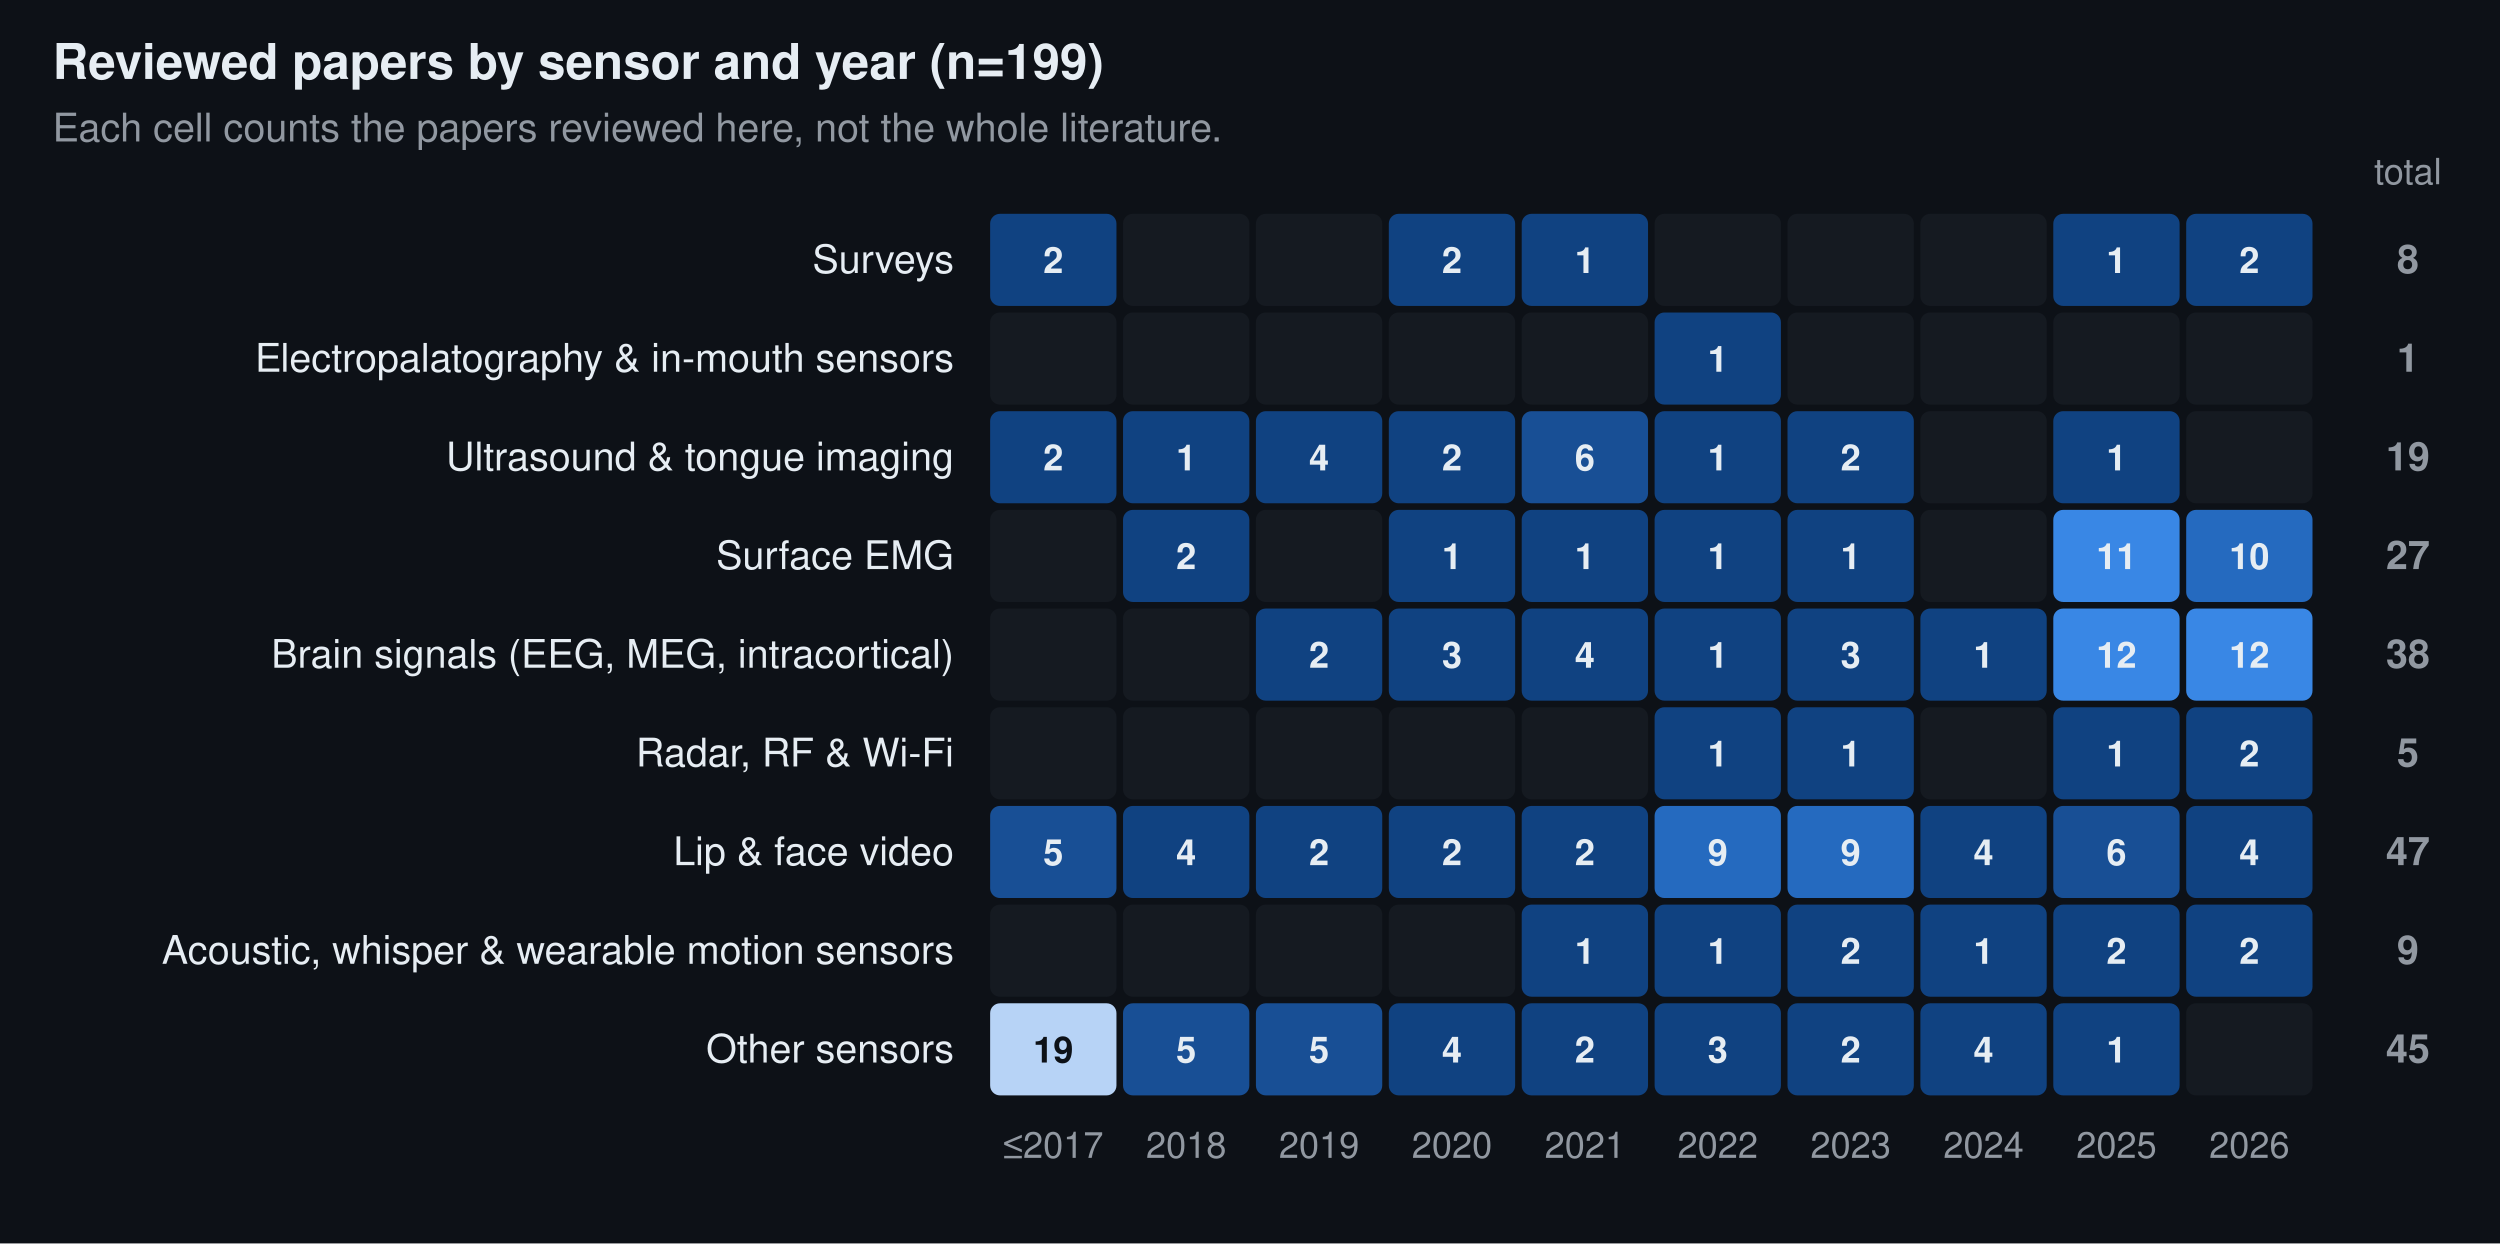
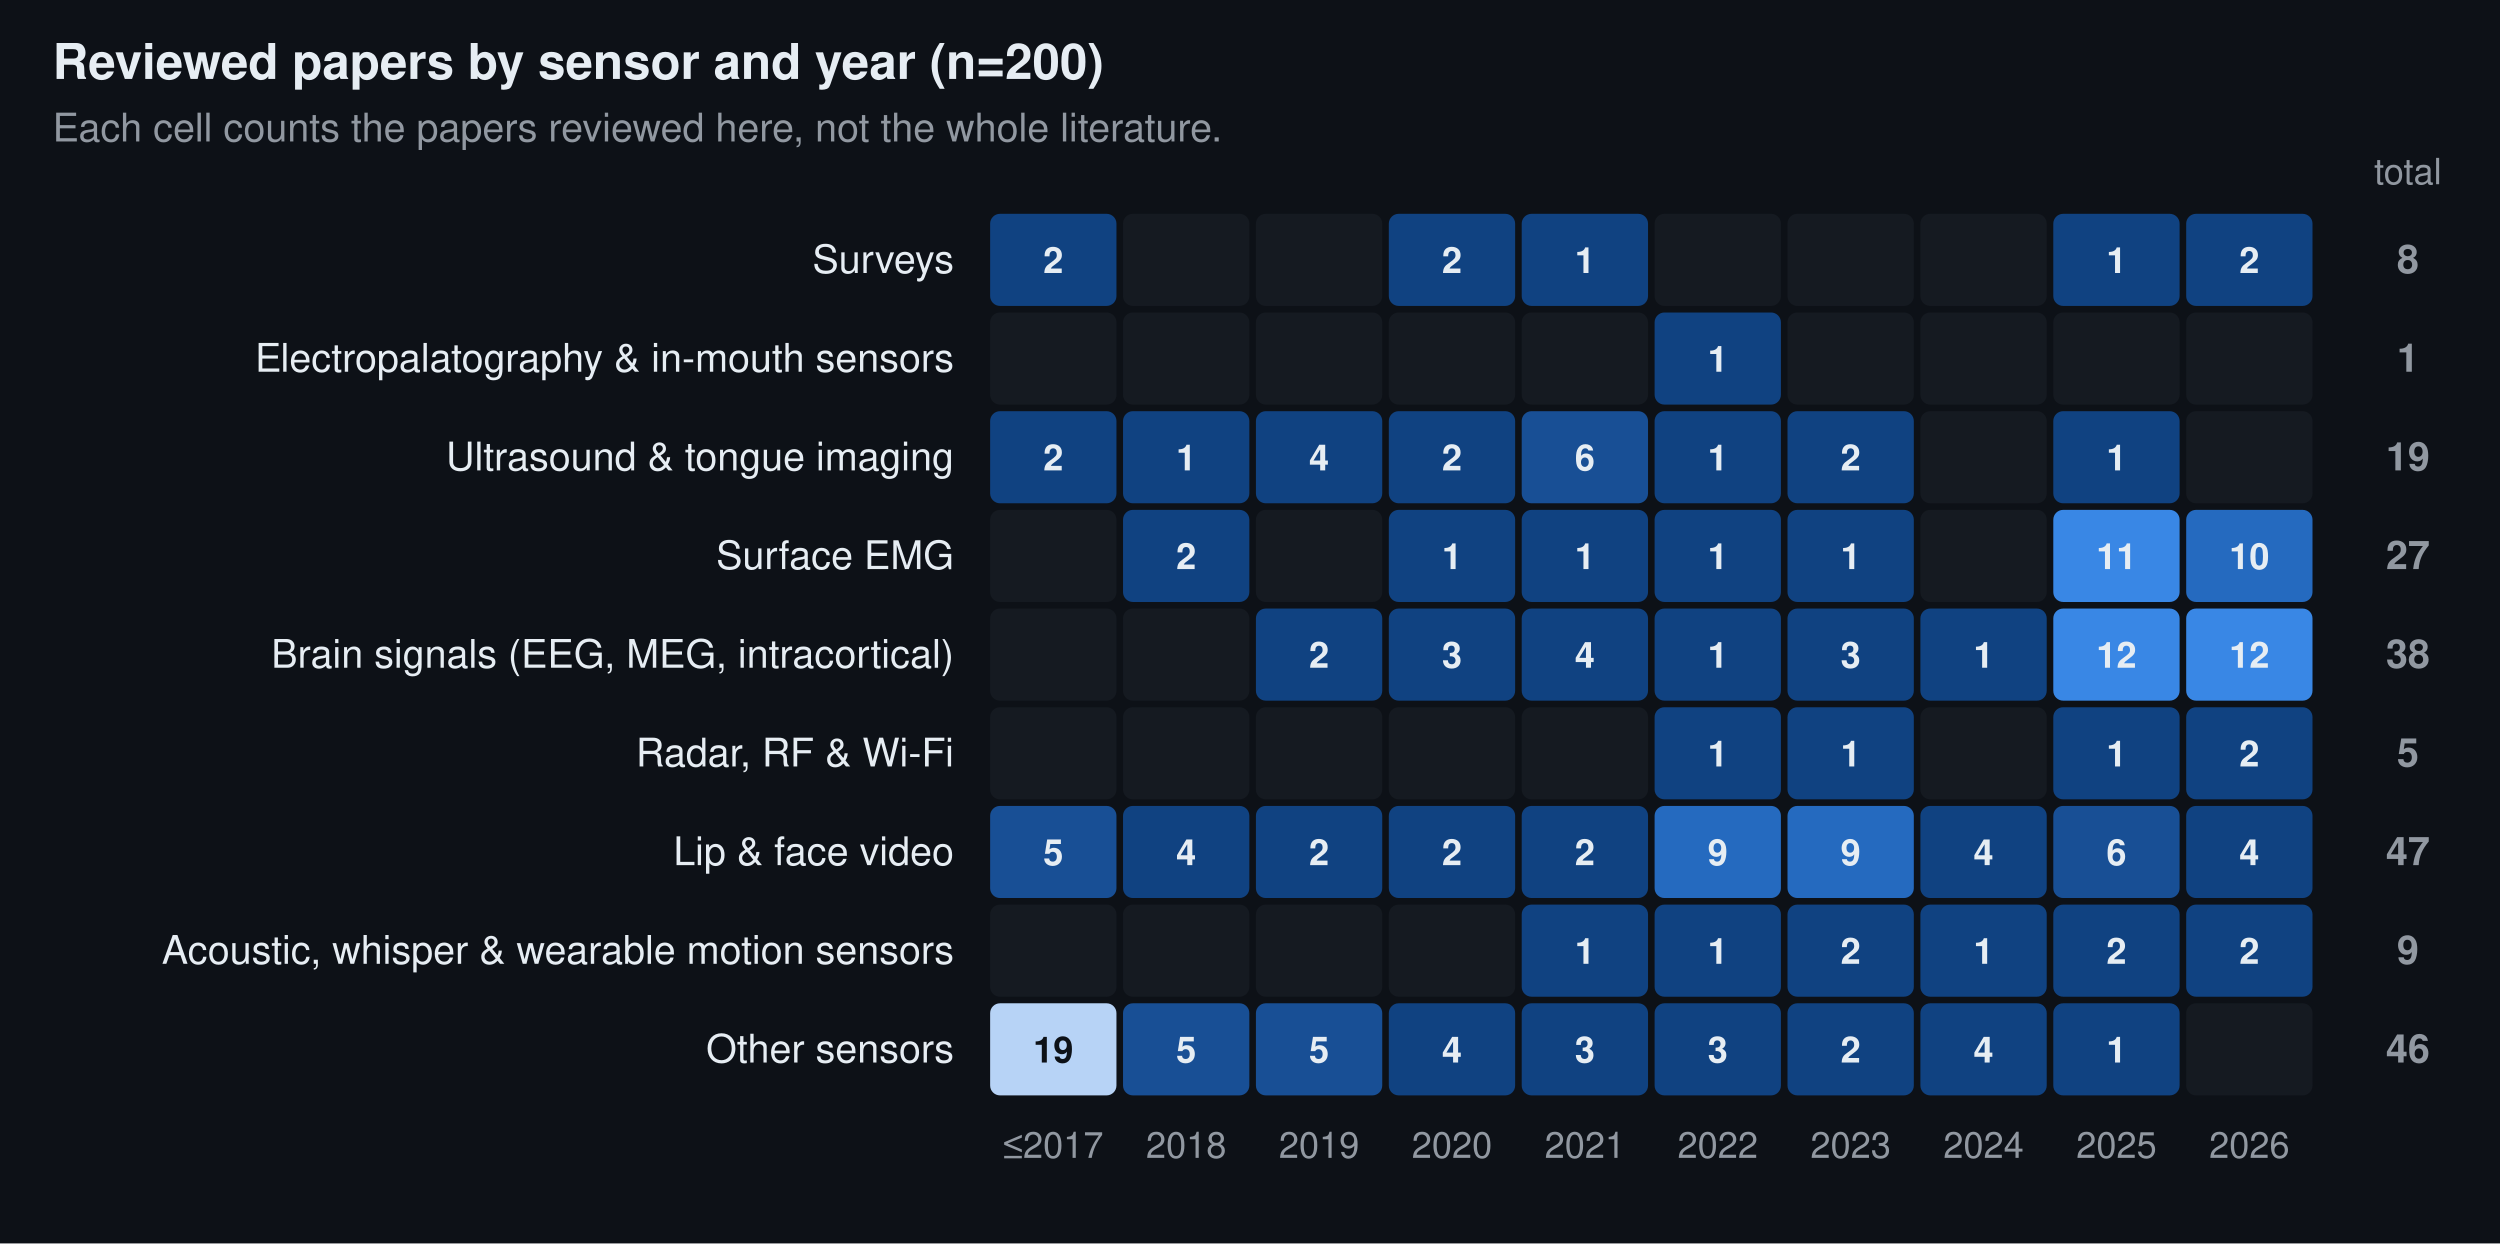
- <svg xmlns="http://www.w3.org/2000/svg" width="760" height="378" viewBox="0 0 760 378" font-family="-apple-system, BlinkMacSystemFont, 'Segoe UI', Helvetica, Arial, sans-serif" role="img" aria-label="Reviewed papers by sensor and year (n=199)">
+ <svg xmlns="http://www.w3.org/2000/svg" width="760" height="378" viewBox="0 0 760 378" font-family="-apple-system, BlinkMacSystemFont, 'Segoe UI', Helvetica, Arial, sans-serif" role="img" aria-label="Reviewed papers by sensor and year (n=200)">
  <rect width="760" height="378" fill="#0d1117" />
-   <text x="16.0" y="24.0" font-size="15" fill="#e6edf3" text-anchor="start" font-weight="600">Reviewed papers by sensor and year (n=199)</text>
+   <text x="16.0" y="24.0" font-size="15" fill="#e6edf3" text-anchor="start" font-weight="600">Reviewed papers by sensor and year (n=200)</text>
  <text x="16.0" y="43.0" font-size="12" fill="#9198a1" text-anchor="start">Each cell counts the papers reviewed here, not the whole literature.</text>
  <text x="320.2" y="352.0" font-size="11" fill="#9198a1" text-anchor="middle">≤2017</text>
  <text x="360.6" y="352.0" font-size="11" fill="#9198a1" text-anchor="middle">2018</text>
  <text x="401.0" y="352.0" font-size="11" fill="#9198a1" text-anchor="middle">2019</text>
  <text x="441.4" y="352.0" font-size="11" fill="#9198a1" text-anchor="middle">2020</text>
  <text x="481.8" y="352.0" font-size="11" fill="#9198a1" text-anchor="middle">2021</text>
  <text x="522.2" y="352.0" font-size="11" fill="#9198a1" text-anchor="middle">2022</text>
  <text x="562.6" y="352.0" font-size="11" fill="#9198a1" text-anchor="middle">2023</text>
  <text x="603.0" y="352.0" font-size="11" fill="#9198a1" text-anchor="middle">2024</text>
  <text x="643.4" y="352.0" font-size="11" fill="#9198a1" text-anchor="middle">2025</text>
  <text x="683.8" y="352.0" font-size="11" fill="#9198a1" text-anchor="middle">2026</text>
  <text x="732.0" y="56.0" font-size="11" fill="#9198a1" text-anchor="middle">total</text>
  <text x="290.0" y="83.0" font-size="12" fill="#e6edf3" text-anchor="end">Surveys</text>
  <rect x="301.0" y="65.0" width="38.4" height="28.0" rx="3" fill="#104281" />
  <text x="320.2" y="83.0" font-size="11" fill="#e6edf3" text-anchor="middle" font-weight="600">2</text>
  <rect x="341.4" y="65.0" width="38.4" height="28.0" rx="3" fill="#151a21" />
  <rect x="381.8" y="65.0" width="38.4" height="28.0" rx="3" fill="#151a21" />
  <rect x="422.2" y="65.0" width="38.4" height="28.0" rx="3" fill="#104281" />
  <text x="441.4" y="83.0" font-size="11" fill="#e6edf3" text-anchor="middle" font-weight="600">2</text>
  <rect x="462.6" y="65.0" width="38.4" height="28.0" rx="3" fill="#104281" />
  <text x="481.8" y="83.0" font-size="11" fill="#e6edf3" text-anchor="middle" font-weight="600">1</text>
  <rect x="503.0" y="65.0" width="38.4" height="28.0" rx="3" fill="#151a21" />
  <rect x="543.4" y="65.0" width="38.4" height="28.0" rx="3" fill="#151a21" />
  <rect x="583.8" y="65.0" width="38.4" height="28.0" rx="3" fill="#151a21" />
  <rect x="624.2" y="65.0" width="38.4" height="28.0" rx="3" fill="#104281" />
  <text x="643.4" y="83.0" font-size="11" fill="#e6edf3" text-anchor="middle" font-weight="600">1</text>
  <rect x="664.6" y="65.0" width="38.4" height="28.0" rx="3" fill="#104281" />
  <text x="683.8" y="83.0" font-size="11" fill="#e6edf3" text-anchor="middle" font-weight="600">2</text>
  <text x="732.0" y="83.0" font-size="12" fill="#9198a1" text-anchor="middle" font-weight="600">8</text>
  <text x="290.0" y="113.0" font-size="12" fill="#e6edf3" text-anchor="end">Electropalatography &amp; in-mouth sensors</text>
  <rect x="301.0" y="95.0" width="38.4" height="28.0" rx="3" fill="#151a21" />
  <rect x="341.4" y="95.0" width="38.4" height="28.0" rx="3" fill="#151a21" />
  <rect x="381.8" y="95.0" width="38.4" height="28.0" rx="3" fill="#151a21" />
  <rect x="422.2" y="95.0" width="38.4" height="28.0" rx="3" fill="#151a21" />
  <rect x="462.6" y="95.0" width="38.4" height="28.0" rx="3" fill="#151a21" />
  <rect x="503.0" y="95.0" width="38.4" height="28.0" rx="3" fill="#104281" />
  <text x="522.2" y="113.0" font-size="11" fill="#e6edf3" text-anchor="middle" font-weight="600">1</text>
  <rect x="543.4" y="95.0" width="38.4" height="28.0" rx="3" fill="#151a21" />
  <rect x="583.8" y="95.0" width="38.4" height="28.0" rx="3" fill="#151a21" />
  <rect x="624.2" y="95.0" width="38.4" height="28.0" rx="3" fill="#151a21" />
  <rect x="664.6" y="95.0" width="38.4" height="28.0" rx="3" fill="#151a21" />
  <text x="732.0" y="113.0" font-size="12" fill="#9198a1" text-anchor="middle" font-weight="600">1</text>
  <text x="290.0" y="143.0" font-size="12" fill="#e6edf3" text-anchor="end">Ultrasound &amp; tongue imaging</text>
  <rect x="301.0" y="125.0" width="38.4" height="28.0" rx="3" fill="#104281" />
  <text x="320.2" y="143.0" font-size="11" fill="#e6edf3" text-anchor="middle" font-weight="600">2</text>
  <rect x="341.4" y="125.0" width="38.4" height="28.0" rx="3" fill="#104281" />
  <text x="360.6" y="143.0" font-size="11" fill="#e6edf3" text-anchor="middle" font-weight="600">1</text>
  <rect x="381.8" y="125.0" width="38.4" height="28.0" rx="3" fill="#104281" />
  <text x="401.0" y="143.0" font-size="11" fill="#e6edf3" text-anchor="middle" font-weight="600">4</text>
  <rect x="422.2" y="125.0" width="38.4" height="28.0" rx="3" fill="#104281" />
  <text x="441.4" y="143.0" font-size="11" fill="#e6edf3" text-anchor="middle" font-weight="600">2</text>
  <rect x="462.6" y="125.0" width="38.4" height="28.0" rx="3" fill="#184f95" />
  <text x="481.8" y="143.0" font-size="11" fill="#e6edf3" text-anchor="middle" font-weight="600">6</text>
  <rect x="503.0" y="125.0" width="38.4" height="28.0" rx="3" fill="#104281" />
  <text x="522.2" y="143.0" font-size="11" fill="#e6edf3" text-anchor="middle" font-weight="600">1</text>
  <rect x="543.4" y="125.0" width="38.4" height="28.0" rx="3" fill="#104281" />
  <text x="562.6" y="143.0" font-size="11" fill="#e6edf3" text-anchor="middle" font-weight="600">2</text>
  <rect x="583.8" y="125.0" width="38.4" height="28.0" rx="3" fill="#151a21" />
  <rect x="624.2" y="125.0" width="38.4" height="28.0" rx="3" fill="#104281" />
  <text x="643.4" y="143.0" font-size="11" fill="#e6edf3" text-anchor="middle" font-weight="600">1</text>
  <rect x="664.6" y="125.0" width="38.4" height="28.0" rx="3" fill="#151a21" />
  <text x="732.0" y="143.0" font-size="12" fill="#9198a1" text-anchor="middle" font-weight="600">19</text>
  <text x="290.0" y="173.0" font-size="12" fill="#e6edf3" text-anchor="end">Surface EMG</text>
  <rect x="301.0" y="155.0" width="38.4" height="28.0" rx="3" fill="#151a21" />
  <rect x="341.4" y="155.0" width="38.4" height="28.0" rx="3" fill="#104281" />
  <text x="360.6" y="173.0" font-size="11" fill="#e6edf3" text-anchor="middle" font-weight="600">2</text>
  <rect x="381.8" y="155.0" width="38.4" height="28.0" rx="3" fill="#151a21" />
  <rect x="422.2" y="155.0" width="38.4" height="28.0" rx="3" fill="#104281" />
  <text x="441.4" y="173.0" font-size="11" fill="#e6edf3" text-anchor="middle" font-weight="600">1</text>
  <rect x="462.6" y="155.0" width="38.4" height="28.0" rx="3" fill="#104281" />
  <text x="481.8" y="173.0" font-size="11" fill="#e6edf3" text-anchor="middle" font-weight="600">1</text>
  <rect x="503.0" y="155.0" width="38.4" height="28.0" rx="3" fill="#104281" />
  <text x="522.2" y="173.0" font-size="11" fill="#e6edf3" text-anchor="middle" font-weight="600">1</text>
  <rect x="543.4" y="155.0" width="38.4" height="28.0" rx="3" fill="#104281" />
  <text x="562.6" y="173.0" font-size="11" fill="#e6edf3" text-anchor="middle" font-weight="600">1</text>
  <rect x="583.8" y="155.0" width="38.4" height="28.0" rx="3" fill="#151a21" />
  <rect x="624.2" y="155.0" width="38.4" height="28.0" rx="3" fill="#3987e5" />
  <text x="643.4" y="173.0" font-size="11" fill="#e6edf3" text-anchor="middle" font-weight="600">11</text>
  <rect x="664.6" y="155.0" width="38.4" height="28.0" rx="3" fill="#256abf" />
  <text x="683.8" y="173.0" font-size="11" fill="#e6edf3" text-anchor="middle" font-weight="600">10</text>
  <text x="732.0" y="173.0" font-size="12" fill="#9198a1" text-anchor="middle" font-weight="600">27</text>
  <text x="290.0" y="203.0" font-size="12" fill="#e6edf3" text-anchor="end">Brain signals (EEG, MEG, intracortical)</text>
  <rect x="301.0" y="185.0" width="38.4" height="28.0" rx="3" fill="#151a21" />
  <rect x="341.4" y="185.0" width="38.4" height="28.0" rx="3" fill="#151a21" />
  <rect x="381.8" y="185.0" width="38.4" height="28.0" rx="3" fill="#104281" />
  <text x="401.0" y="203.0" font-size="11" fill="#e6edf3" text-anchor="middle" font-weight="600">2</text>
  <rect x="422.2" y="185.0" width="38.4" height="28.0" rx="3" fill="#104281" />
  <text x="441.4" y="203.0" font-size="11" fill="#e6edf3" text-anchor="middle" font-weight="600">3</text>
  <rect x="462.6" y="185.0" width="38.4" height="28.0" rx="3" fill="#104281" />
  <text x="481.8" y="203.0" font-size="11" fill="#e6edf3" text-anchor="middle" font-weight="600">4</text>
  <rect x="503.0" y="185.0" width="38.4" height="28.0" rx="3" fill="#104281" />
  <text x="522.2" y="203.0" font-size="11" fill="#e6edf3" text-anchor="middle" font-weight="600">1</text>
  <rect x="543.4" y="185.0" width="38.4" height="28.0" rx="3" fill="#104281" />
  <text x="562.6" y="203.0" font-size="11" fill="#e6edf3" text-anchor="middle" font-weight="600">3</text>
  <rect x="583.8" y="185.0" width="38.4" height="28.0" rx="3" fill="#104281" />
  <text x="603.0" y="203.0" font-size="11" fill="#e6edf3" text-anchor="middle" font-weight="600">1</text>
  <rect x="624.2" y="185.0" width="38.4" height="28.0" rx="3" fill="#3987e5" />
  <text x="643.4" y="203.0" font-size="11" fill="#e6edf3" text-anchor="middle" font-weight="600">12</text>
  <rect x="664.6" y="185.0" width="38.4" height="28.0" rx="3" fill="#3987e5" />
  <text x="683.8" y="203.0" font-size="11" fill="#e6edf3" text-anchor="middle" font-weight="600">12</text>
  <text x="732.0" y="203.0" font-size="12" fill="#9198a1" text-anchor="middle" font-weight="600">38</text>
  <text x="290.0" y="233.0" font-size="12" fill="#e6edf3" text-anchor="end">Radar, RF &amp; Wi-Fi</text>
  <rect x="301.0" y="215.0" width="38.4" height="28.0" rx="3" fill="#151a21" />
  <rect x="341.4" y="215.0" width="38.4" height="28.0" rx="3" fill="#151a21" />
  <rect x="381.8" y="215.0" width="38.4" height="28.0" rx="3" fill="#151a21" />
  <rect x="422.2" y="215.0" width="38.4" height="28.0" rx="3" fill="#151a21" />
  <rect x="462.6" y="215.0" width="38.4" height="28.0" rx="3" fill="#151a21" />
  <rect x="503.0" y="215.0" width="38.4" height="28.0" rx="3" fill="#104281" />
  <text x="522.2" y="233.0" font-size="11" fill="#e6edf3" text-anchor="middle" font-weight="600">1</text>
  <rect x="543.4" y="215.0" width="38.4" height="28.0" rx="3" fill="#104281" />
  <text x="562.6" y="233.0" font-size="11" fill="#e6edf3" text-anchor="middle" font-weight="600">1</text>
  <rect x="583.8" y="215.0" width="38.4" height="28.0" rx="3" fill="#151a21" />
  <rect x="624.2" y="215.0" width="38.4" height="28.0" rx="3" fill="#104281" />
  <text x="643.4" y="233.0" font-size="11" fill="#e6edf3" text-anchor="middle" font-weight="600">1</text>
  <rect x="664.6" y="215.0" width="38.4" height="28.0" rx="3" fill="#104281" />
  <text x="683.8" y="233.0" font-size="11" fill="#e6edf3" text-anchor="middle" font-weight="600">2</text>
  <text x="732.0" y="233.0" font-size="12" fill="#9198a1" text-anchor="middle" font-weight="600">5</text>
  <text x="290.0" y="263.0" font-size="12" fill="#e6edf3" text-anchor="end">Lip &amp; face video</text>
  <rect x="301.0" y="245.0" width="38.4" height="28.0" rx="3" fill="#184f95" />
  <text x="320.2" y="263.0" font-size="11" fill="#e6edf3" text-anchor="middle" font-weight="600">5</text>
  <rect x="341.4" y="245.0" width="38.4" height="28.0" rx="3" fill="#104281" />
  <text x="360.6" y="263.0" font-size="11" fill="#e6edf3" text-anchor="middle" font-weight="600">4</text>
  <rect x="381.8" y="245.0" width="38.4" height="28.0" rx="3" fill="#104281" />
  <text x="401.0" y="263.0" font-size="11" fill="#e6edf3" text-anchor="middle" font-weight="600">2</text>
  <rect x="422.2" y="245.0" width="38.4" height="28.0" rx="3" fill="#104281" />
  <text x="441.4" y="263.0" font-size="11" fill="#e6edf3" text-anchor="middle" font-weight="600">2</text>
  <rect x="462.6" y="245.0" width="38.4" height="28.0" rx="3" fill="#104281" />
  <text x="481.8" y="263.0" font-size="11" fill="#e6edf3" text-anchor="middle" font-weight="600">2</text>
  <rect x="503.0" y="245.0" width="38.4" height="28.0" rx="3" fill="#256abf" />
  <text x="522.2" y="263.0" font-size="11" fill="#e6edf3" text-anchor="middle" font-weight="600">9</text>
  <rect x="543.4" y="245.0" width="38.4" height="28.0" rx="3" fill="#256abf" />
  <text x="562.6" y="263.0" font-size="11" fill="#e6edf3" text-anchor="middle" font-weight="600">9</text>
  <rect x="583.8" y="245.0" width="38.4" height="28.0" rx="3" fill="#104281" />
  <text x="603.0" y="263.0" font-size="11" fill="#e6edf3" text-anchor="middle" font-weight="600">4</text>
  <rect x="624.2" y="245.0" width="38.4" height="28.0" rx="3" fill="#184f95" />
  <text x="643.4" y="263.0" font-size="11" fill="#e6edf3" text-anchor="middle" font-weight="600">6</text>
  <rect x="664.6" y="245.0" width="38.4" height="28.0" rx="3" fill="#104281" />
  <text x="683.8" y="263.0" font-size="11" fill="#e6edf3" text-anchor="middle" font-weight="600">4</text>
  <text x="732.0" y="263.0" font-size="12" fill="#9198a1" text-anchor="middle" font-weight="600">47</text>
  <text x="290.0" y="293.0" font-size="12" fill="#e6edf3" text-anchor="end">Acoustic, whisper &amp; wearable motion sensors</text>
  <rect x="301.0" y="275.0" width="38.4" height="28.0" rx="3" fill="#151a21" />
  <rect x="341.4" y="275.0" width="38.4" height="28.0" rx="3" fill="#151a21" />
  <rect x="381.8" y="275.0" width="38.4" height="28.0" rx="3" fill="#151a21" />
  <rect x="422.2" y="275.0" width="38.4" height="28.0" rx="3" fill="#151a21" />
  <rect x="462.6" y="275.0" width="38.4" height="28.0" rx="3" fill="#104281" />
  <text x="481.8" y="293.0" font-size="11" fill="#e6edf3" text-anchor="middle" font-weight="600">1</text>
  <rect x="503.0" y="275.0" width="38.4" height="28.0" rx="3" fill="#104281" />
  <text x="522.2" y="293.0" font-size="11" fill="#e6edf3" text-anchor="middle" font-weight="600">1</text>
  <rect x="543.4" y="275.0" width="38.4" height="28.0" rx="3" fill="#104281" />
  <text x="562.6" y="293.0" font-size="11" fill="#e6edf3" text-anchor="middle" font-weight="600">2</text>
  <rect x="583.8" y="275.0" width="38.4" height="28.0" rx="3" fill="#104281" />
  <text x="603.0" y="293.0" font-size="11" fill="#e6edf3" text-anchor="middle" font-weight="600">1</text>
  <rect x="624.2" y="275.0" width="38.4" height="28.0" rx="3" fill="#104281" />
  <text x="643.4" y="293.0" font-size="11" fill="#e6edf3" text-anchor="middle" font-weight="600">2</text>
  <rect x="664.6" y="275.0" width="38.4" height="28.0" rx="3" fill="#104281" />
  <text x="683.8" y="293.0" font-size="11" fill="#e6edf3" text-anchor="middle" font-weight="600">2</text>
  <text x="732.0" y="293.0" font-size="12" fill="#9198a1" text-anchor="middle" font-weight="600">9</text>
  <text x="290.0" y="323.0" font-size="12" fill="#e6edf3" text-anchor="end">Other sensors</text>
  <rect x="301.0" y="305.0" width="38.4" height="28.0" rx="3" fill="#b7d3f6" />
  <text x="320.2" y="323.0" font-size="11" fill="#0d1117" text-anchor="middle" font-weight="600">19</text>
  <rect x="341.4" y="305.0" width="38.4" height="28.0" rx="3" fill="#184f95" />
  <text x="360.6" y="323.0" font-size="11" fill="#e6edf3" text-anchor="middle" font-weight="600">5</text>
  <rect x="381.8" y="305.0" width="38.4" height="28.0" rx="3" fill="#184f95" />
  <text x="401.0" y="323.0" font-size="11" fill="#e6edf3" text-anchor="middle" font-weight="600">5</text>
  <rect x="422.2" y="305.0" width="38.4" height="28.0" rx="3" fill="#104281" />
  <text x="441.4" y="323.0" font-size="11" fill="#e6edf3" text-anchor="middle" font-weight="600">4</text>
  <rect x="462.6" y="305.0" width="38.4" height="28.0" rx="3" fill="#104281" />
-   <text x="481.8" y="323.0" font-size="11" fill="#e6edf3" text-anchor="middle" font-weight="600">2</text>
+   <text x="481.8" y="323.0" font-size="11" fill="#e6edf3" text-anchor="middle" font-weight="600">3</text>
  <rect x="503.0" y="305.0" width="38.4" height="28.0" rx="3" fill="#104281" />
  <text x="522.2" y="323.0" font-size="11" fill="#e6edf3" text-anchor="middle" font-weight="600">3</text>
  <rect x="543.4" y="305.0" width="38.4" height="28.0" rx="3" fill="#104281" />
  <text x="562.6" y="323.0" font-size="11" fill="#e6edf3" text-anchor="middle" font-weight="600">2</text>
  <rect x="583.8" y="305.0" width="38.4" height="28.0" rx="3" fill="#104281" />
  <text x="603.0" y="323.0" font-size="11" fill="#e6edf3" text-anchor="middle" font-weight="600">4</text>
  <rect x="624.2" y="305.0" width="38.4" height="28.0" rx="3" fill="#104281" />
  <text x="643.4" y="323.0" font-size="11" fill="#e6edf3" text-anchor="middle" font-weight="600">1</text>
  <rect x="664.6" y="305.0" width="38.4" height="28.0" rx="3" fill="#151a21" />
-   <text x="732.0" y="323.0" font-size="12" fill="#9198a1" text-anchor="middle" font-weight="600">45</text>
+   <text x="732.0" y="323.0" font-size="12" fill="#9198a1" text-anchor="middle" font-weight="600">46</text>
</svg>
